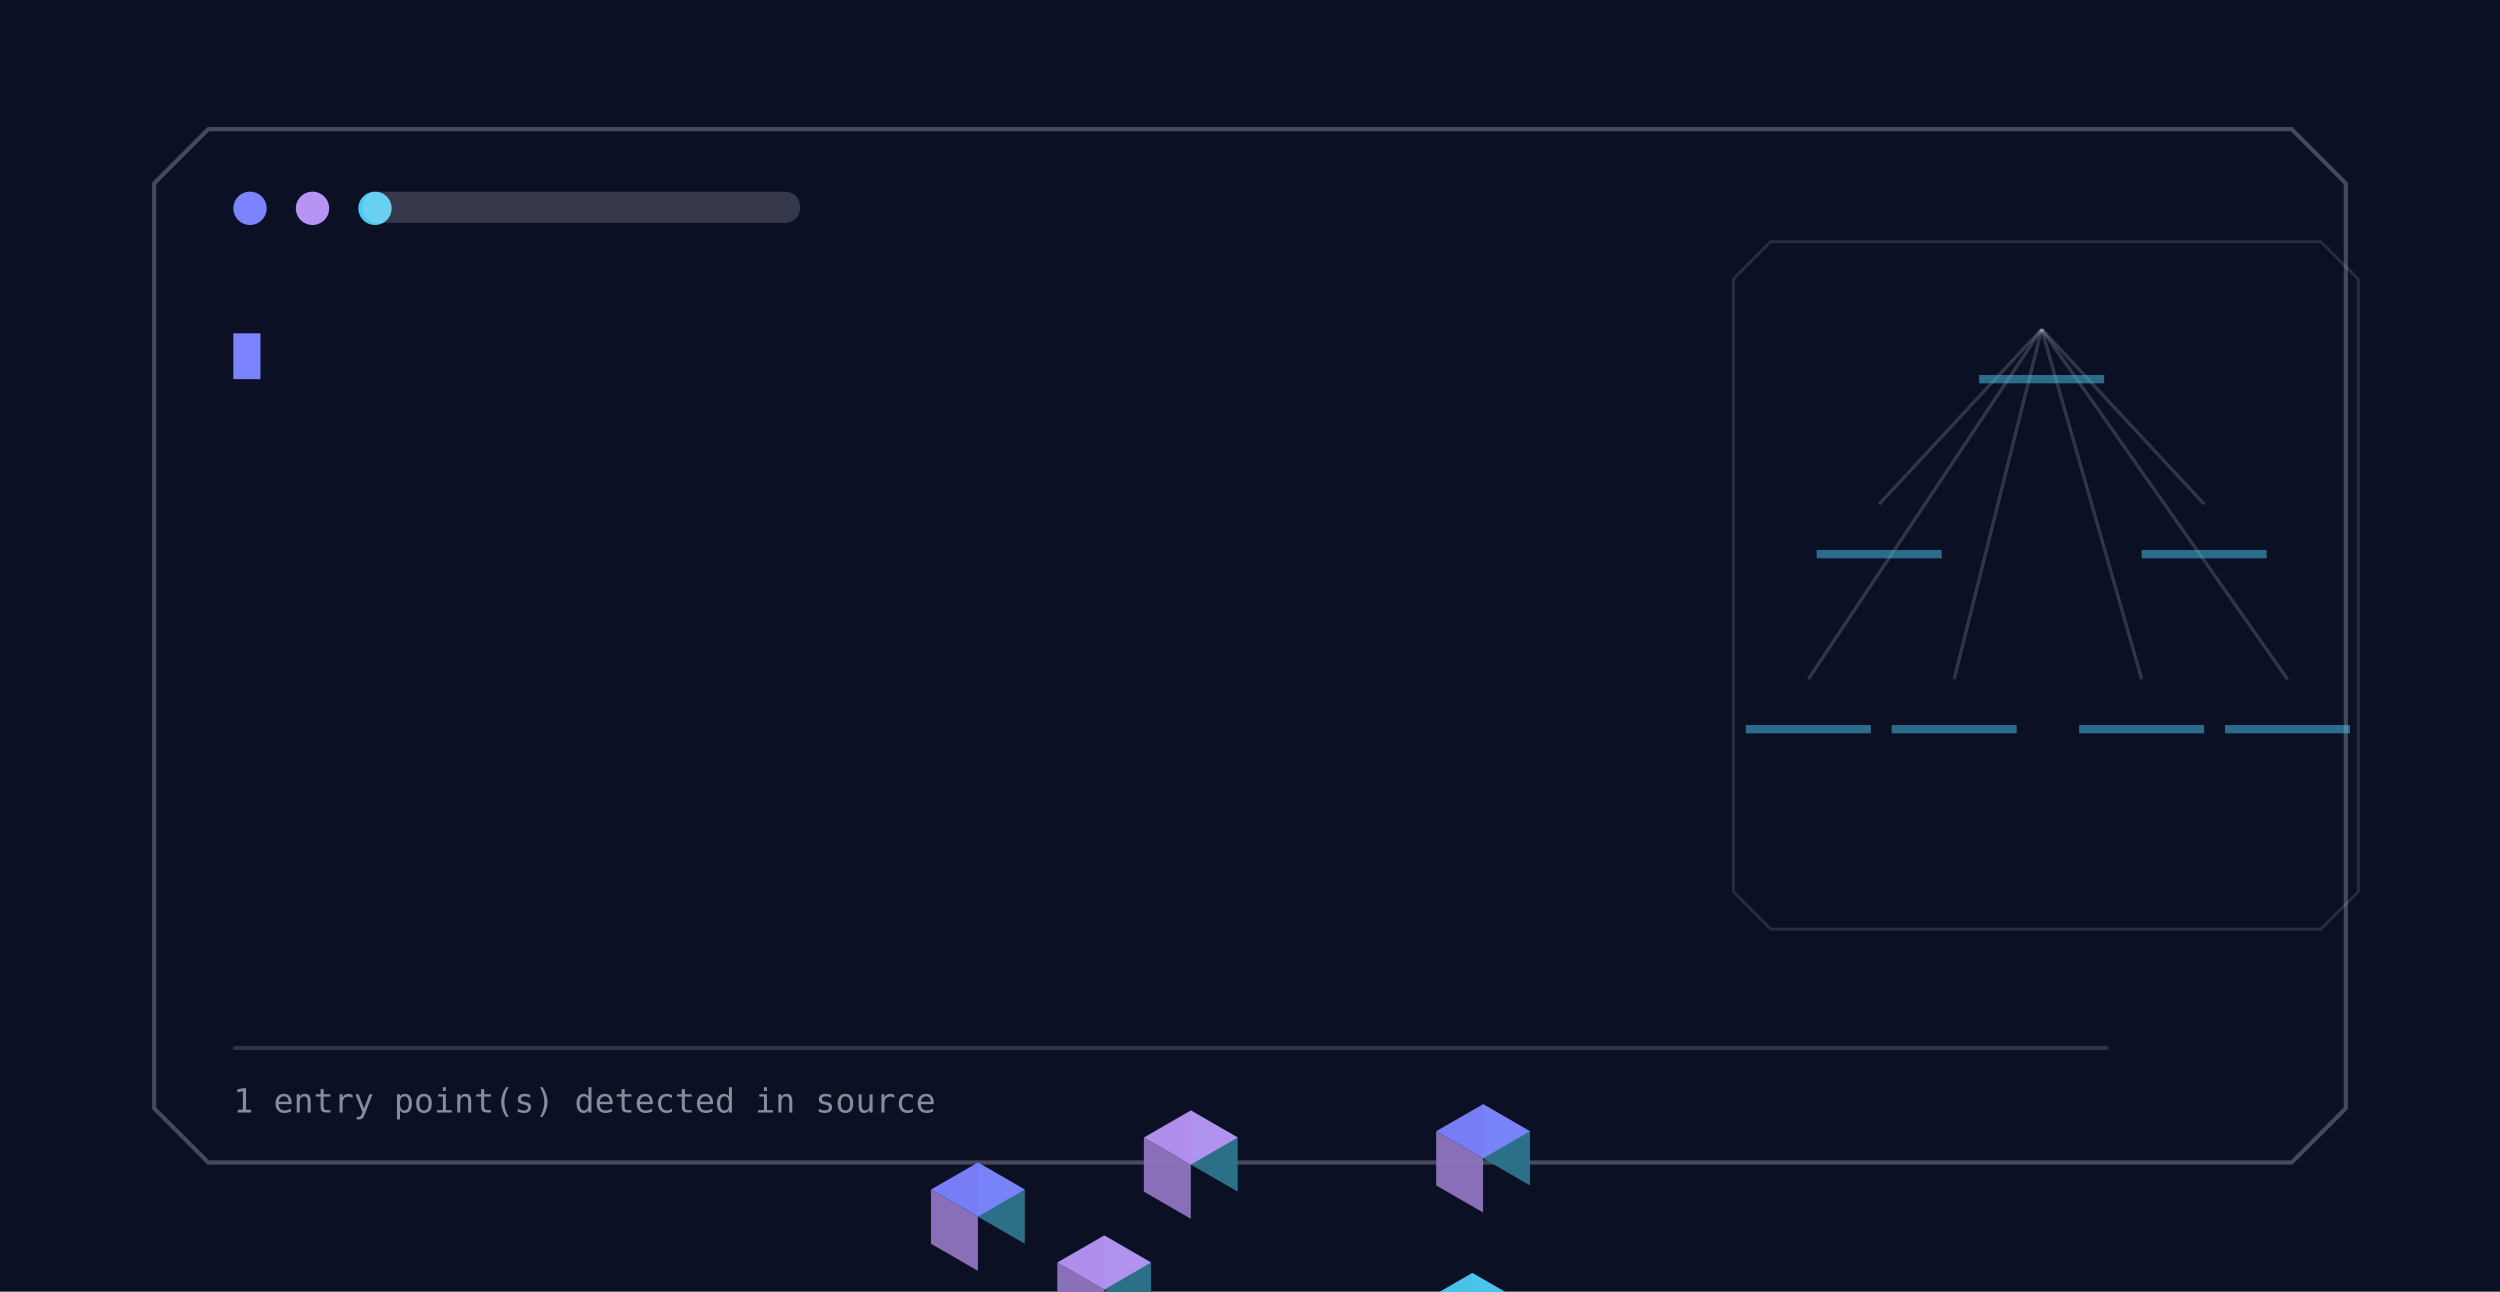
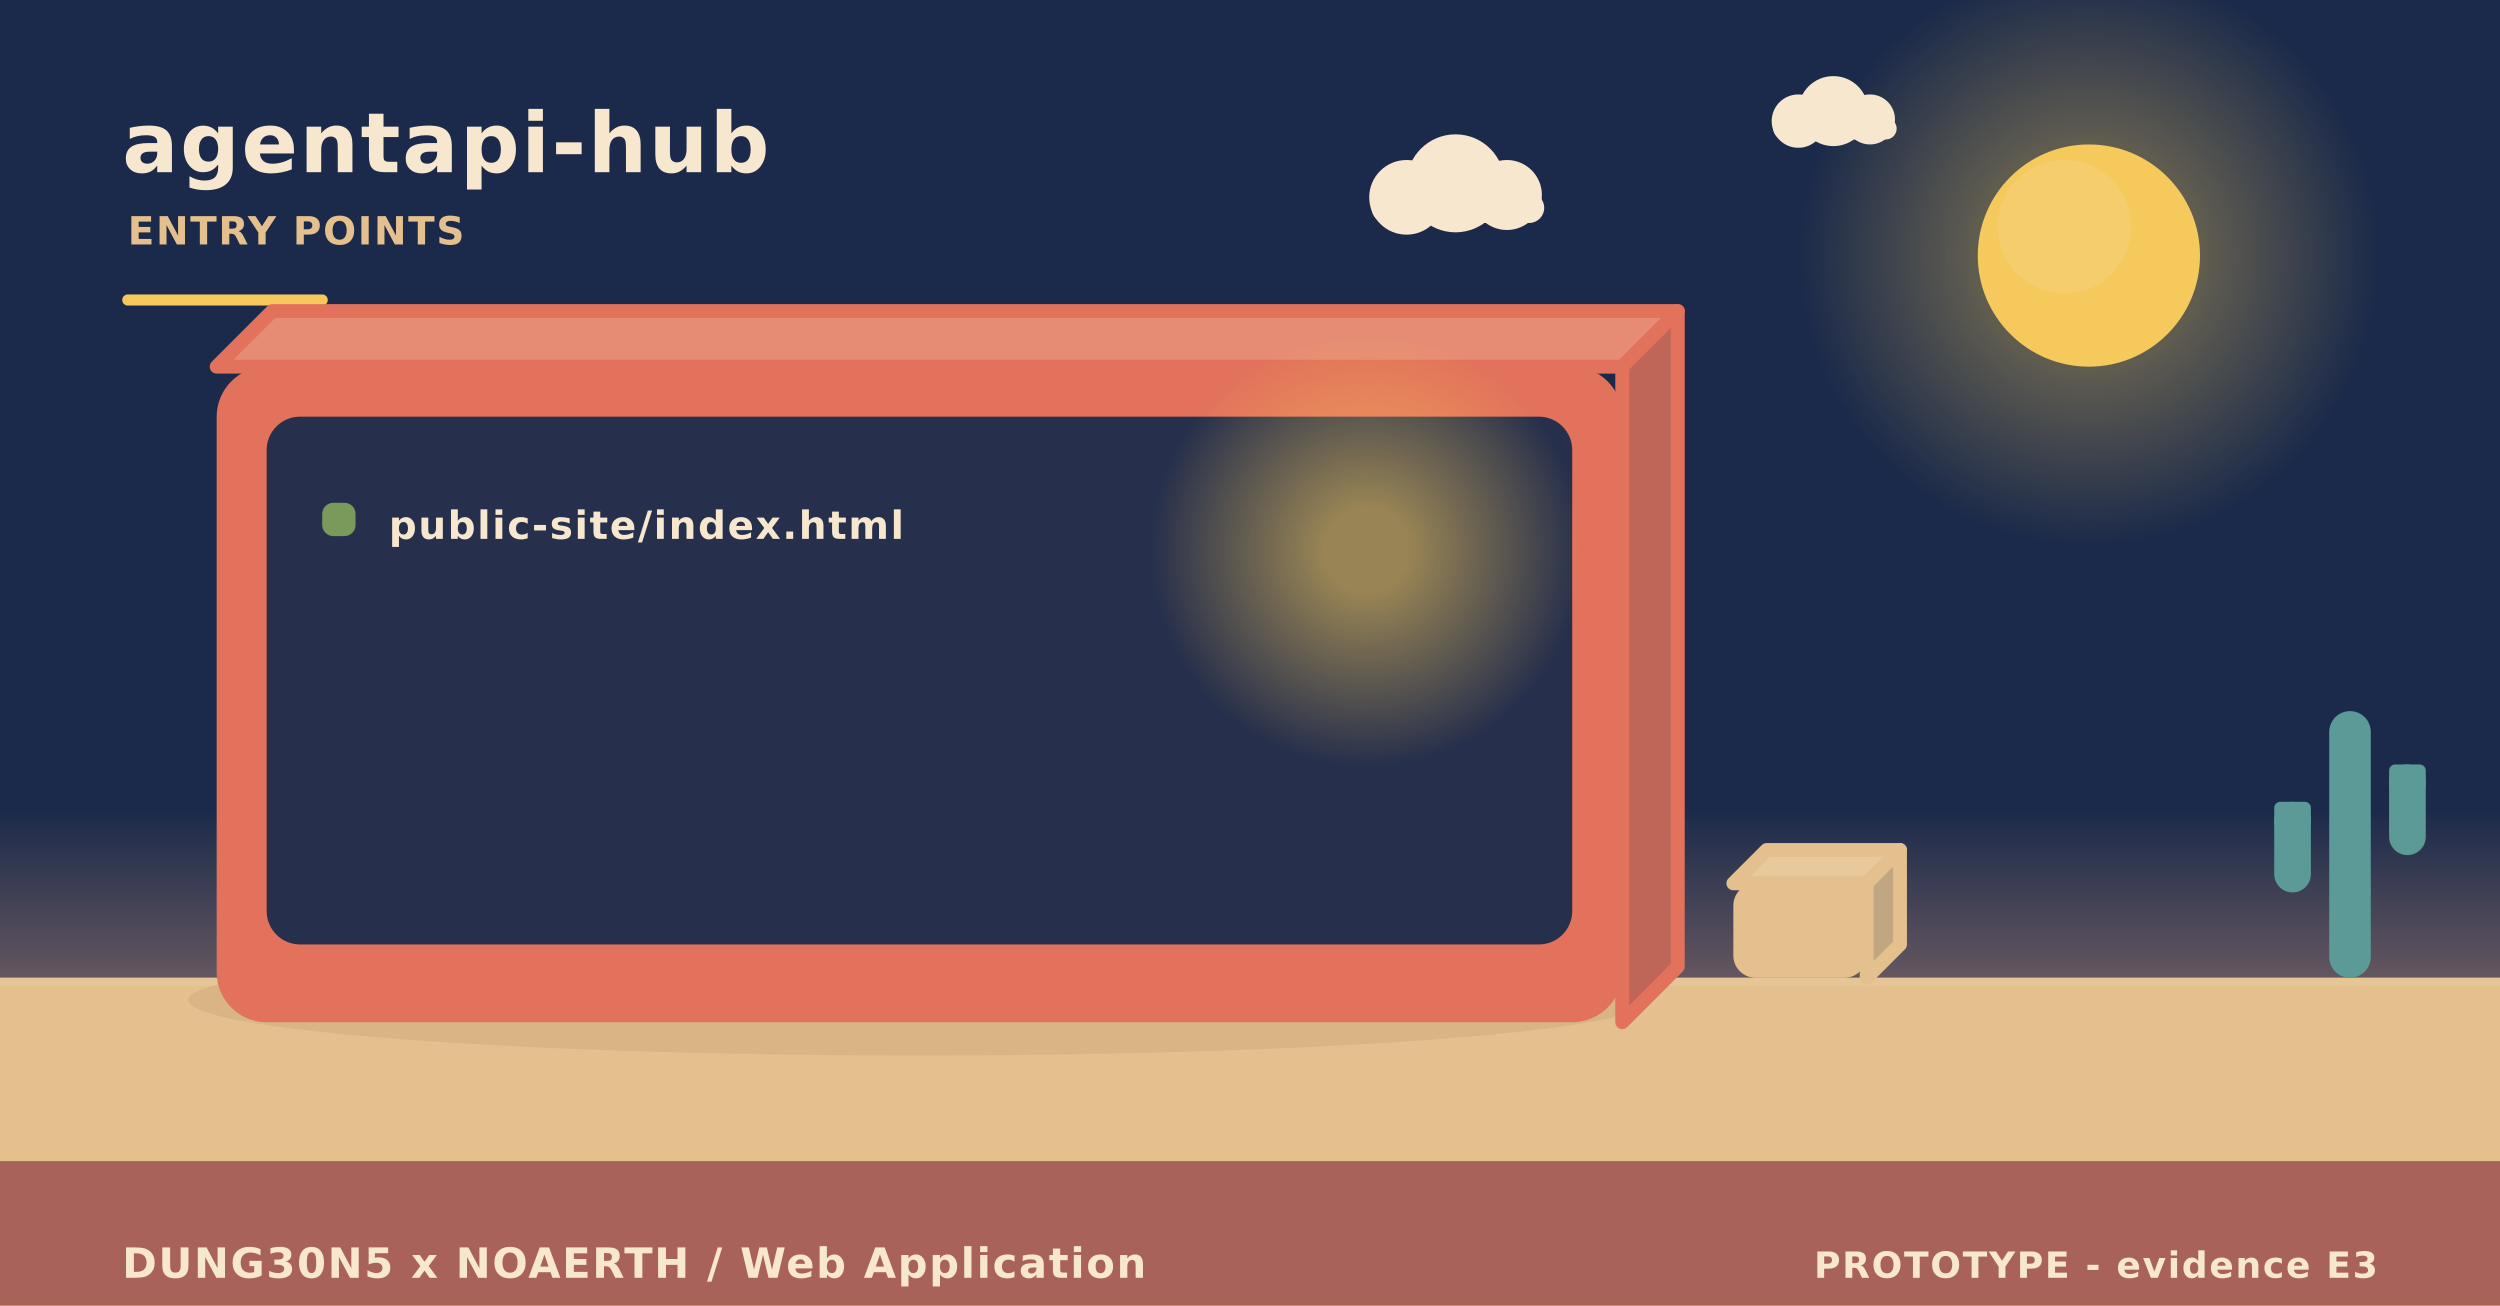
- <svg xmlns="http://www.w3.org/2000/svg" viewBox="0 0 1200 620" width="1200" height="620" role="img" aria-label="agentapi-hub command surface">
-   <rect width="1200" height="620" fill="#0c1024" />
-   <defs>
-     <linearGradient id="gt" x1="0" y1="0" x2="1" y2="1">
-       <stop offset="0%" stop-color="#7c83ff" />
-       <stop offset="100%" stop-color="#b794f4" />
-     </linearGradient>
-   </defs>
-   <path d="M100.00,62.00 H1100.00 L1126.00,88.00 V532.00 L1100.00,558.00 H100.00 L74.00,532.00 V88.00 Z" fill="none" stroke="rgba(238,240,251,0.300)" stroke-width="2.00" opacity="0.85" />
-   <circle cx="120.00" cy="100.00" r="8.00" fill="#7c83ff" opacity="1.00" />
-   <circle cx="150.00" cy="100.00" r="8.00" fill="#b794f4" opacity="1.00" />
-   <circle cx="180.00" cy="100.00" r="8.00" fill="#4cc9f0" opacity="1.00" />
-   <rect x="174.00" y="92.00" width="210.00" height="15.00" rx="7.00" fill="rgba(238,240,251,0.180)" opacity="1.00" />
-   <text x="112" y="148" font-family="ui-monospace,SFMono-Regular,Menlo,monospace" font-size="21" fill="rgba(238,240,251,0.800)" opacity="0">public-site/index.html<animate attributeName="opacity" values="0;1;1;0" dur="1.5s" begin="0.0s" repeatCount="indefinite" />
-   </text>
-   <rect x="112" y="160" width="13" height="22" fill="#7c83ff">
-     <animate attributeName="opacity" values="1;0;1" dur="1.05s" begin="0s" repeatCount="indefinite" />
-   </rect>
-   <path d="M850.00,116.00 H1114.00 L1132.00,134.00 V428.00 L1114.00,446.00 H850.00 L832.00,428.00 V134.00 Z" fill="none" stroke="rgba(238,240,251,0.180)" stroke-width="1.40" opacity="0.70" />
-   <line x1="980.00" y1="158.00" x2="902.00" y2="242.00" stroke="rgba(238,240,251,0.300)" stroke-width="1.60" opacity="0.55" />
-   <line x1="980.00" y1="158.00" x2="1058.00" y2="242.00" stroke="rgba(238,240,251,0.300)" stroke-width="1.60" opacity="0.55" />
-   <line x1="980.00" y1="158.00" x2="868.00" y2="326.00" stroke="rgba(238,240,251,0.300)" stroke-width="1.60" opacity="0.55" />
-   <line x1="980.00" y1="158.00" x2="938.00" y2="326.00" stroke="rgba(238,240,251,0.300)" stroke-width="1.60" opacity="0.55" />
-   <line x1="980.00" y1="158.00" x2="1028.00" y2="326.00" stroke="rgba(238,240,251,0.300)" stroke-width="1.60" opacity="0.55" />
-   <line x1="980.00" y1="158.00" x2="1098.00" y2="326.00" stroke="rgba(238,240,251,0.300)" stroke-width="1.60" opacity="0.55" />
-   <polygon points="711.87,556.00 734.39,569.00 734.39,543.00 711.87,530.00" fill="#2c758b" opacity="0.95" />
-   <polygon points="689.36,569.00 711.87,582.00 711.87,556.00 689.36,543.00" fill="#8f73be" opacity="0.95" />
-   <polygon points="711.87,530.00 734.39,543.00 711.87,556.00 689.36,543.00" fill="#7c83ff" opacity="0.95" />
+ <svg xmlns="http://www.w3.org/2000/svg" width="900" height="470" viewBox="0 0 900 470" role="img" aria-label="agentapi-hub - how it is operated">
+   <linearGradient id="skyt" x1="0" y1="0" x2="0" y2="1">
+     <stop offset="0" stop-color="#1b2a4a" />
+     <stop offset="0.62" stop-color="#1b2a4a" />
+     <stop offset="1" stop-color="#f3ad8a" />
+   </linearGradient>
+   <rect width="900" height="470" fill="url(#skyt)" />
+   <radialGradient id="sunt">
+     <stop offset="0.35" stop-color="#f5c95c" stop-opacity="0.34" />
+     <stop offset="1" stop-color="#f5c95c" stop-opacity="0" />
+   </radialGradient>
+   <circle cx="752" cy="92" r="104" fill="url(#sunt)" />
+   <circle cx="752" cy="92" r="40" fill="#f5c95c" />
+   <circle cx="743.2" cy="81.6" r="24" fill="#f5d27e" opacity="0.5" />
  <g>
-     <rect x="950.00" y="180.00" width="60.00" height="4.00" rx="0.00" fill="rgba(76,201,240,0.500)" opacity="1.00" />
-     <animate attributeName="opacity" values="0.25;1.0;0.25" dur="9.25s" begin="0.0s" repeatCount="indefinite" />
+     <circle cx="524" cy="66" r="17.64" fill="#f6e7ce" />
+     <circle cx="506.36" cy="71.04" r="13.44" fill="#f6e7ce" />
+     <circle cx="542.48" cy="70.2" r="12.6" fill="#f6e7ce" />
+     <rect x="493.76" y="69.36" width="62.16" height="10.92" rx="5.46" fill="#f6e7ce" />
+     <animateTransform attributeName="transform" type="translate" values="0 0;24 0;0 0" dur="36s" begin="0s" repeatCount="indefinite" />
  </g>
-   <polygon points="571.58,559.00 594.09,572.00 594.09,546.00 571.58,533.00" fill="#2c758b" opacity="0.95" />
-   <polygon points="549.06,572.00 571.58,585.00 571.58,559.00 549.06,546.00" fill="#8f73be" opacity="0.95" />
-   <polygon points="571.58,533.00 594.09,546.00 571.58,559.00 549.06,546.00" fill="#b794f4" opacity="0.95" />
  <g>
-     <rect x="872.00" y="264.00" width="60.00" height="4.00" rx="0.00" fill="rgba(76,201,240,0.500)" opacity="1.00" />
-     <animate attributeName="opacity" values="0.25;1.0;0.25" dur="9.25s" begin="0.4s" repeatCount="indefinite" />
+     <circle cx="660" cy="40" r="12.6" fill="#f6e7ce" />
+     <circle cx="647.4" cy="43.6" r="9.6" fill="#f6e7ce" />
+     <circle cx="673.2" cy="43" r="9" fill="#f6e7ce" />
+     <rect x="638.4" y="42.4" width="44.4" height="7.8" rx="3.9" fill="#f6e7ce" />
+     <animateTransform attributeName="transform" type="translate" values="0 0;-18 0;0 0" dur="46s" begin="3s" repeatCount="indefinite" />
  </g>
-   <polygon points="706.68,637.00 729.19,650.00 729.19,624.00 706.68,611.00" fill="#2c758b" opacity="0.95" />
-   <polygon points="684.16,650.00 706.68,663.00 706.68,637.00 684.16,624.00" fill="#8f73be" opacity="0.95" />
-   <polygon points="706.68,611.00 729.19,624.00 706.68,637.00 684.16,624.00" fill="#4cc9f0" opacity="0.95" />
+   <rect x="0" y="352" width="900" height="118" fill="#e3c08d" />
+   <rect x="0" y="352" width="900" height="3" fill="#e6c596" />
+   <text x="44" y="62" font-family="Verdana,DejaVu Sans,sans-serif" font-size="30" font-weight="700" letter-spacing="0.6" fill="#f6e7ce" text-anchor="start">agentapi-hub</text>
+   <text x="46" y="88" font-family="Verdana,DejaVu Sans,sans-serif" font-size="14" font-weight="700" letter-spacing="0.6" fill="#e3c08d" text-anchor="start">ENTRY POINTS</text>
+   <rect x="44" y="106" width="74" height="4" rx="2" fill="#f5c95c" />
+   <ellipse cx="331" cy="360" rx="263.2" ry="20" fill="rgba(138,90,68,0.11)" />
+   <path d="M78,132 L584,132 L604,112 L98,112 Z" fill="#e68c74" stroke="#e2725b" stroke-width="5" stroke-linejoin="round" />
+   <path d="M584,132 L604,112 L604,348 L584,368 Z" fill="#c06658" stroke="#e2725b" stroke-width="5" stroke-linejoin="round" />
+   <rect x="78" y="132" width="506" height="236" rx="18" fill="#e2725b" />
+   <rect x="96" y="150" width="470" height="190" rx="12" fill="#1b2a4a" opacity="0.94" />
+   <radialGradient id="lamp2272">
+     <stop offset="0.2" stop-color="#f5c95c" stop-opacity="0.55" />
+     <stop offset="1" stop-color="#f5c95c" stop-opacity="0" />
+   </radialGradient>
+   <circle cx="492" cy="198" r="78" fill="url(#lamp2272)" />
+   <rect x="116" y="181" width="12" height="12" rx="4" fill="#7a9a5c" />
  <g>
-     <rect x="1028.00" y="264.00" width="60.00" height="4.00" rx="0.00" fill="rgba(76,201,240,0.500)" opacity="1.00" />
-     <animate attributeName="opacity" values="0.25;1.0;0.25" dur="9.25s" begin="0.8s" repeatCount="indefinite" />
+     <text x="140" y="194" font-family="Verdana,DejaVu Sans,sans-serif" font-size="14" font-weight="700" letter-spacing="0.6" fill="#f6e7ce" text-anchor="start">public-site/index.html</text>
+     <animateTransform attributeName="transform" type="translate" values="0 10;0 0" dur="0.7s" begin="0.4s" fill="freeze" />
  </g>
-   <polygon points="469.39,584.00 491.90,597.00 491.90,571.00 469.39,558.00" fill="#2c758b" opacity="0.95" />
-   <polygon points="446.87,597.00 469.39,610.00 469.39,584.00 446.87,571.00" fill="#8f73be" opacity="0.95" />
-   <polygon points="469.39,558.00 491.90,571.00 469.39,584.00 446.87,571.00" fill="#7c83ff" opacity="0.95" />
-   <g>
-     <rect x="838.00" y="348.00" width="60.00" height="4.00" rx="0.00" fill="rgba(76,201,240,0.500)" opacity="1.00" />
-     <animate attributeName="opacity" values="0.25;1.0;0.25" dur="9.25s" begin="1.2s" repeatCount="indefinite" />
-   </g>
-   <polygon points="530.01,619.00 552.52,632.00 552.52,606.00 530.01,593.00" fill="#2c758b" opacity="0.95" />
-   <polygon points="507.49,632.00 530.01,645.00 530.01,619.00 507.49,606.00" fill="#8f73be" opacity="0.95" />
-   <polygon points="530.01,593.00 552.52,606.00 530.01,619.00 507.49,606.00" fill="#b794f4" opacity="0.95" />
-   <g>
-     <rect x="908.00" y="348.00" width="60.00" height="4.00" rx="0.00" fill="rgba(76,201,240,0.500)" opacity="1.00" />
-     <animate attributeName="opacity" values="0.25;1.0;0.25" dur="9.25s" begin="1.6s" repeatCount="indefinite" />
-   </g>
-   <polygon points="607.95,664.00 630.47,677.00 630.47,651.00 607.95,638.00" fill="#2c758b" opacity="0.95" />
-   <polygon points="585.43,677.00 607.95,690.00 607.95,664.00 585.43,651.00" fill="#8f73be" opacity="0.95" />
-   <polygon points="607.95,638.00 630.47,651.00 607.95,664.00 585.43,651.00" fill="#4cc9f0" opacity="0.95" />
-   <g>
-     <rect x="998.00" y="348.00" width="60.00" height="4.00" rx="0.00" fill="rgba(76,201,240,0.500)" opacity="1.00" />
-     <animate attributeName="opacity" values="0.25;1.0;0.25" dur="9.25s" begin="2.0s" repeatCount="indefinite" />
-   </g>
-   <polygon points="668.57,699.00 691.09,712.00 691.09,686.00 668.57,673.00" fill="#2c758b" opacity="0.95" />
-   <polygon points="646.05,712.00 668.57,725.00 668.57,699.00 646.05,686.00" fill="#8f73be" opacity="0.95" />
-   <polygon points="668.57,673.00 691.09,686.00 668.57,699.00 646.05,686.00" fill="#7c83ff" opacity="0.95" />
-   <g>
-     <rect x="1068.00" y="348.00" width="60.00" height="4.00" rx="0.00" fill="rgba(76,201,240,0.500)" opacity="1.00" />
-     <animate attributeName="opacity" values="0.25;1.0;0.25" dur="9.25s" begin="2.4s" repeatCount="indefinite" />
-   </g>
-   <rect x="112.00" y="502.00" width="900.00" height="2.00" rx="0.00" fill="rgba(238,240,251,0.160)" opacity="1.00" />
-   <text x="112" y="534" font-family="ui-monospace,Menlo,monospace" font-size="16" fill="rgba(238,240,251,0.550)">1 entry point(s) detected in source</text>
+   <path d="M624,318 L672,318 L684,306 L636,306 Z" fill="#e7c99b" stroke="#e3c08d" stroke-width="5" stroke-linejoin="round" />
+   <path d="M672,318 L684,306 L684,340 L672,352 Z" fill="#c1a682" stroke="#e3c08d" stroke-width="5" stroke-linejoin="round" />
+   <rect x="624" y="318" width="48" height="34" rx="8" fill="#e3c08d" />
+   <rect x="838.52" y="256" width="14.96" height="96" rx="7.48" fill="#5b9a97" />
+   <rect x="818.72" y="288.64" width="13.2" height="32.64" rx="6.6" fill="#5b9a97" />
+   <rect x="818.72" y="288.64" width="13.2" height="9.6" rx="2.2" fill="#5b9a97" />
+   <rect x="860.08" y="275.2" width="13.2" height="32.64" rx="6.6" fill="#5b9a97" />
+   <rect x="860.08" y="275.2" width="13.2" height="9.6" rx="2.2" fill="#5b9a97" />
+   <rect x="0" y="418" width="900" height="52" rx="0" fill="#a65c56" opacity="0.94" />
+   <text x="44" y="460" font-family="Verdana,DejaVu Sans,sans-serif" font-size="15" font-weight="700" letter-spacing="0.6" fill="#f6e7ce" text-anchor="start">DUNG30N5 x NOAERTH  /  Web Application</text>
+   <text x="856" y="460" font-family="Verdana,DejaVu Sans,sans-serif" font-size="13" font-weight="700" letter-spacing="0.6" fill="#f6e7ce" text-anchor="end">PROTOTYPE  -  evidence E3</text>
</svg>
